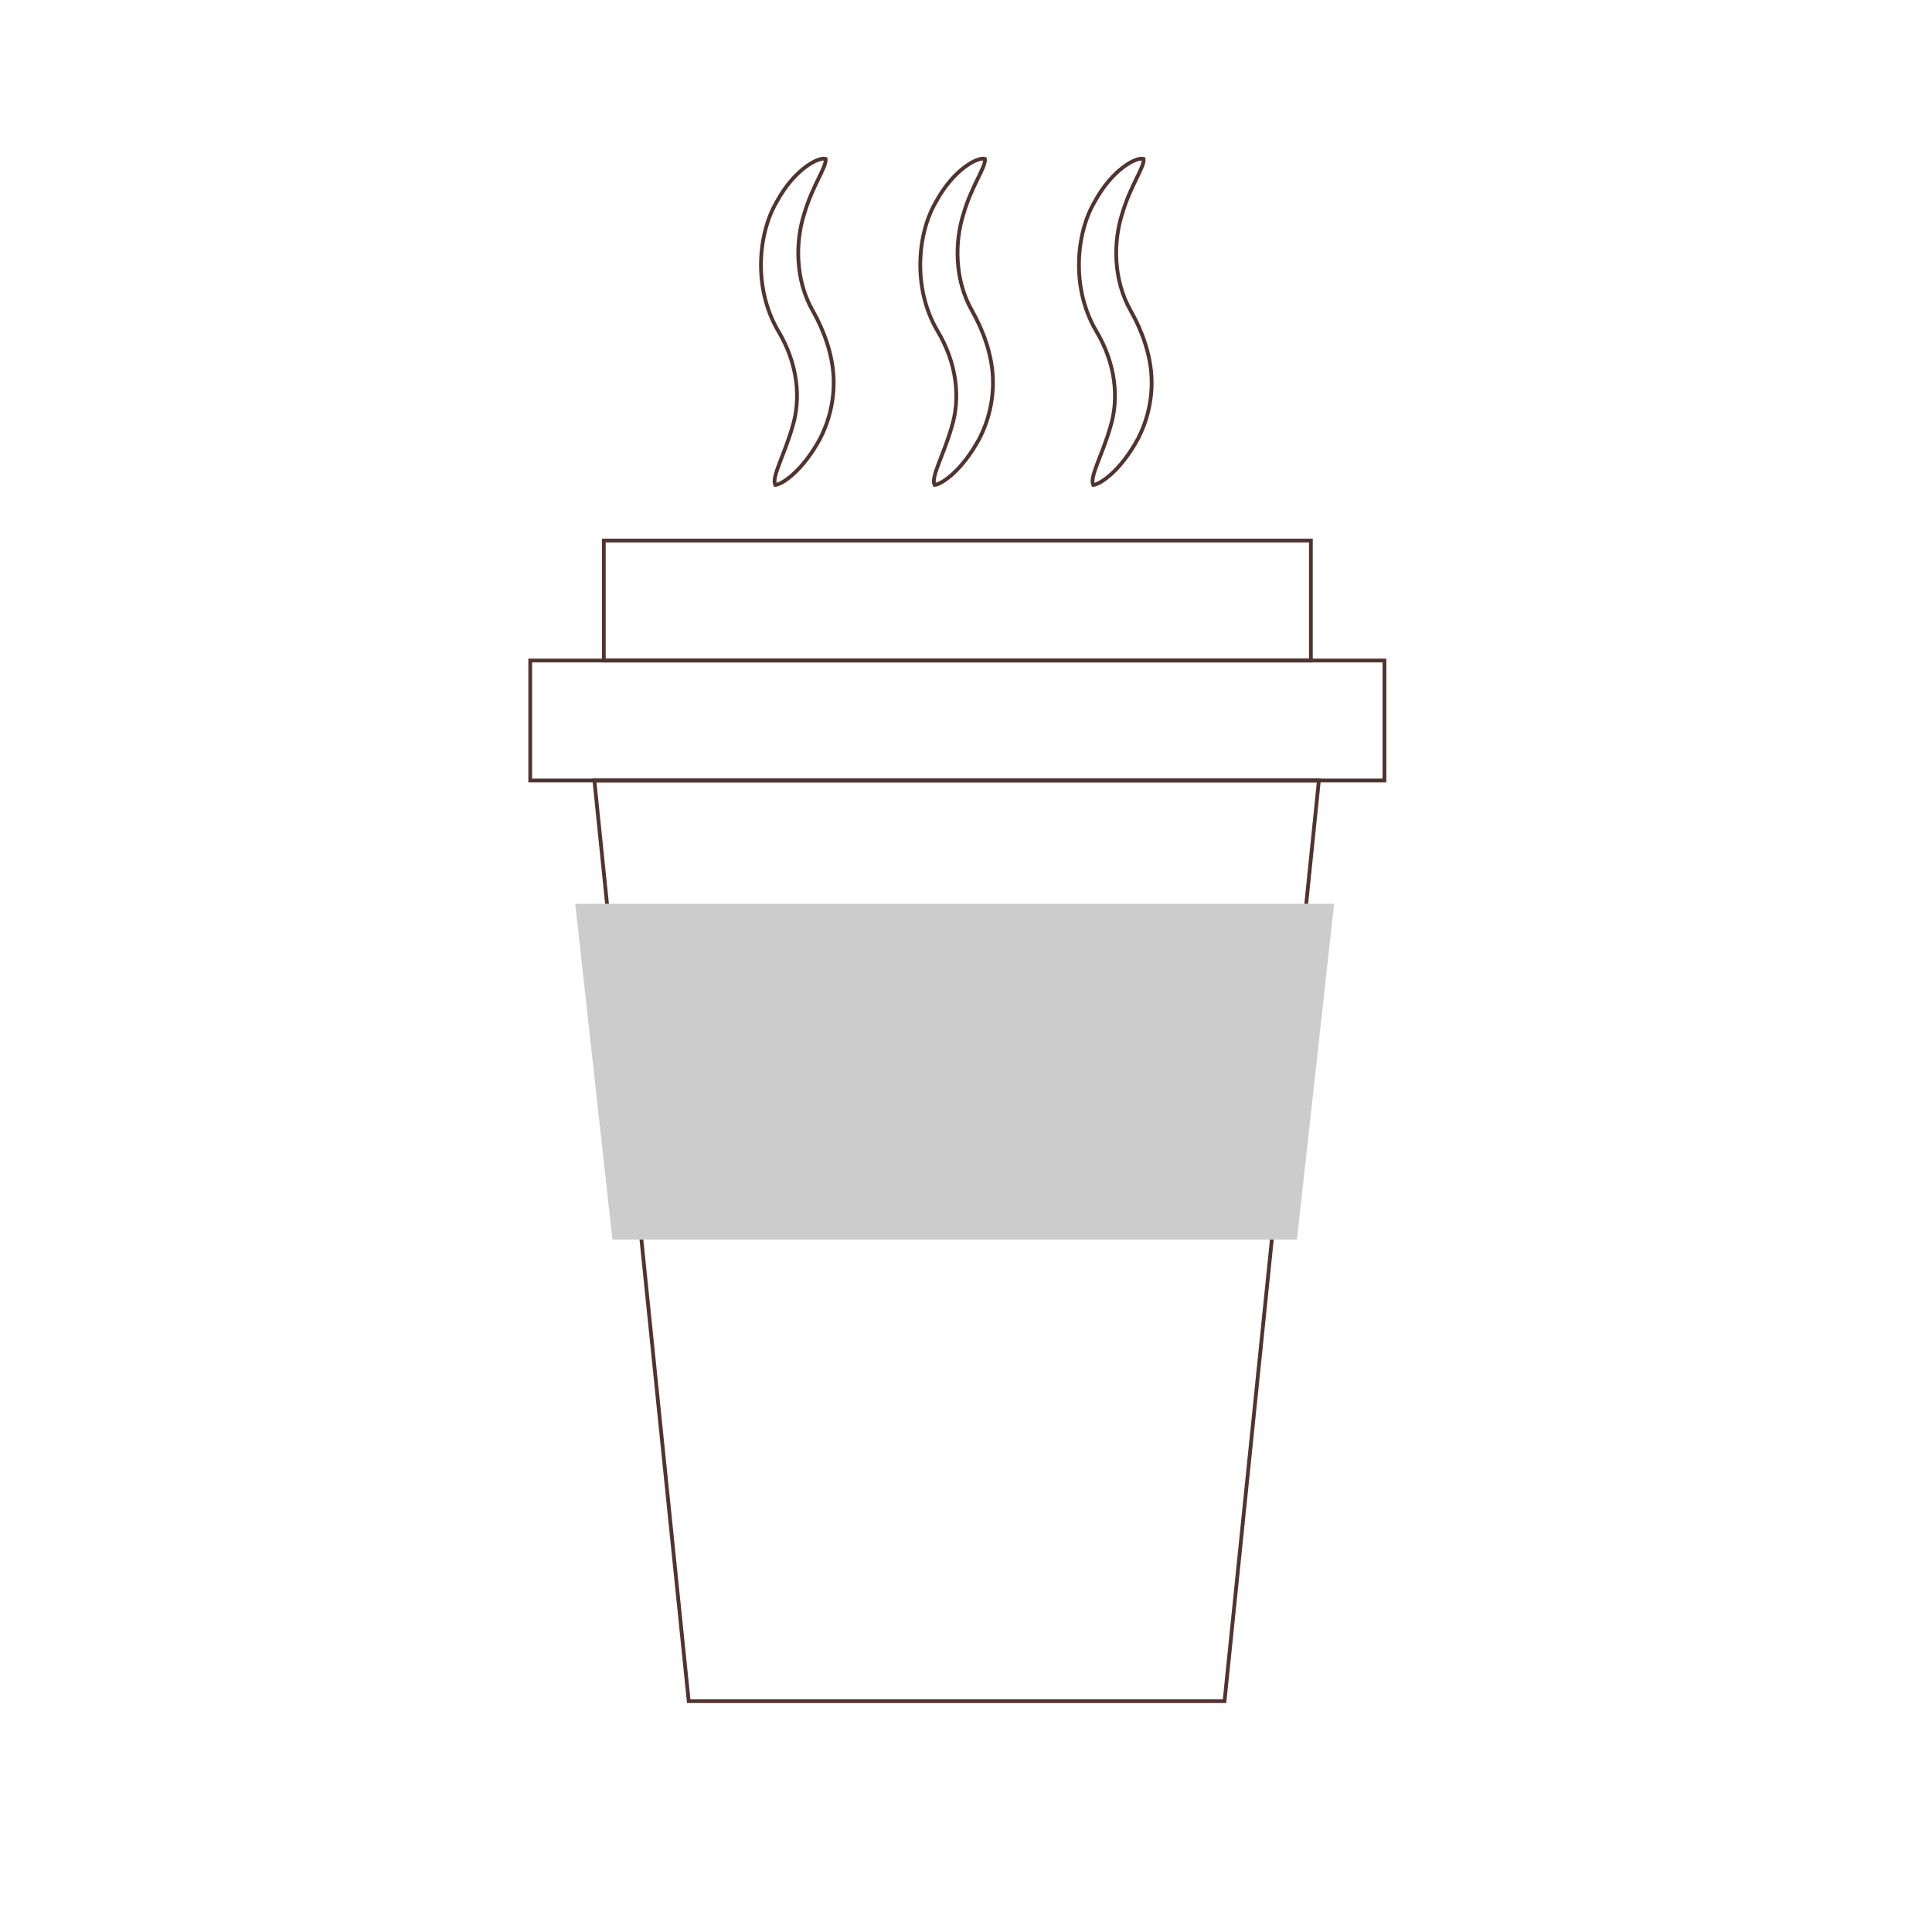
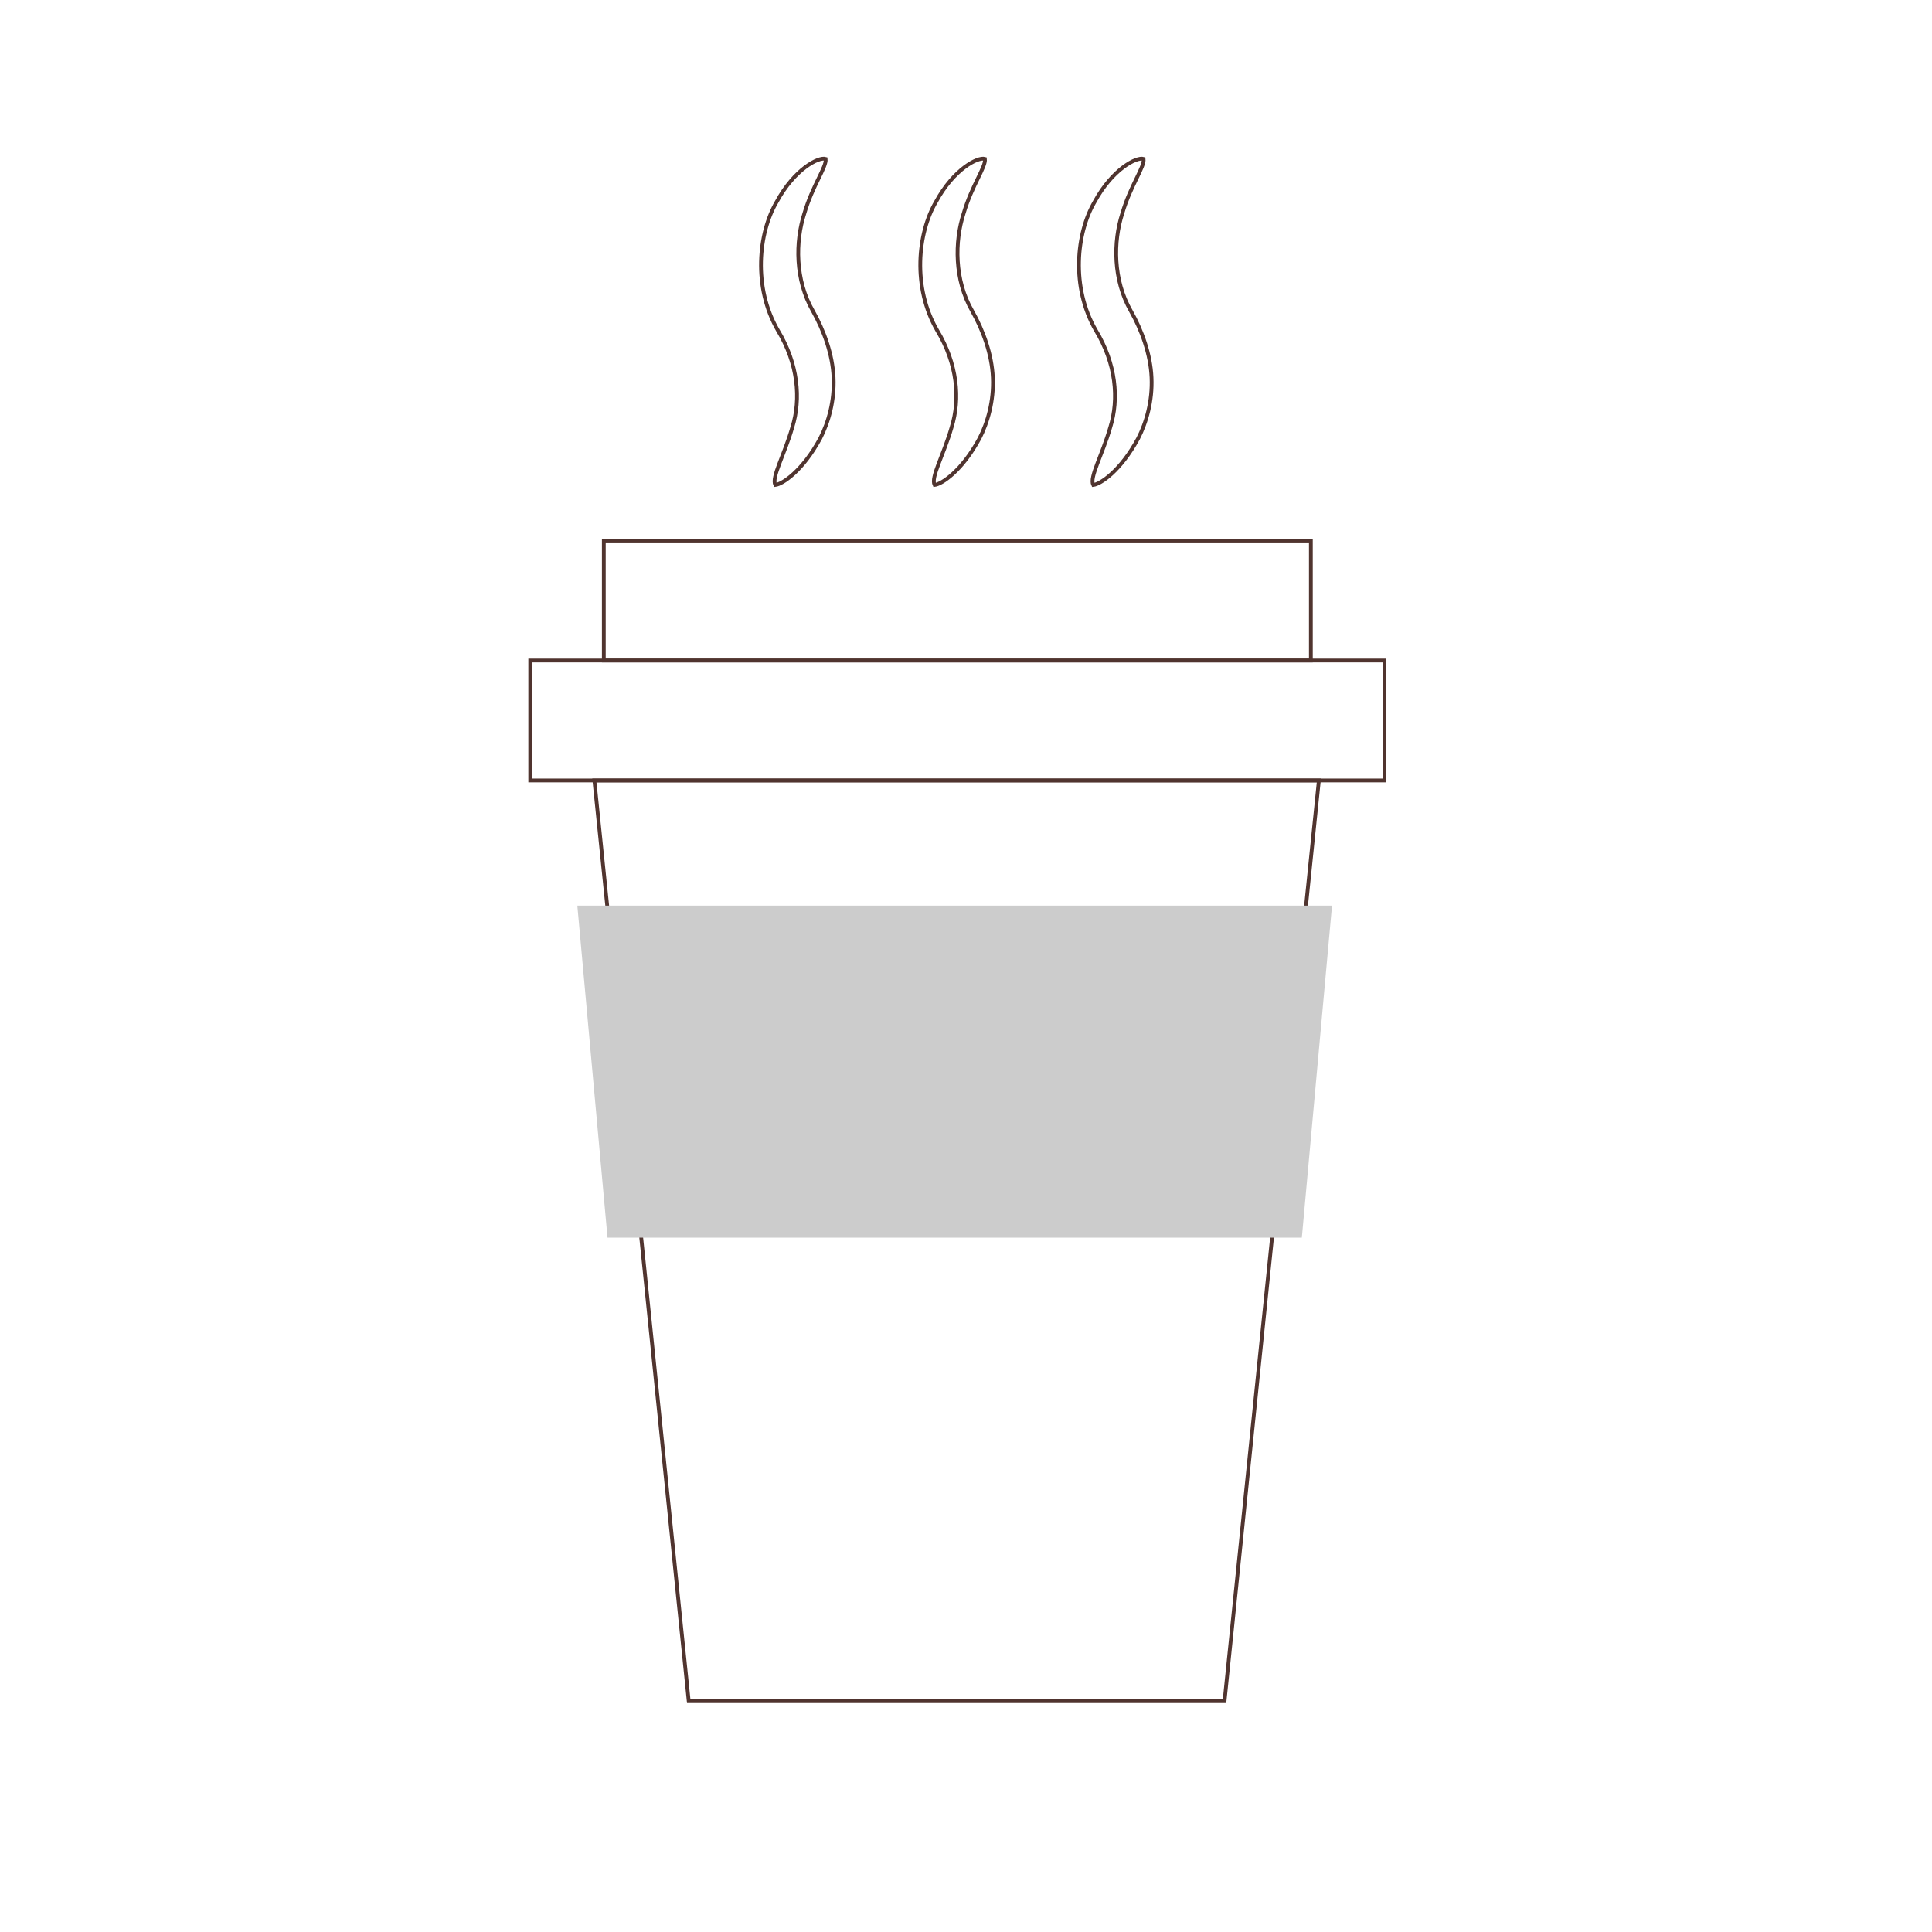
<svg xmlns="http://www.w3.org/2000/svg" version="1.1" id="レイヤー_1" x="0px" y="0px" viewBox="0 0 512 512" style="enable-background:new 0 0 512 512;" xml:space="preserve">
  <rect x="140.516" y="175.042" style="fill:none;stroke:#50342F;stroke-miterlimit:10;" width="226.378" height="31.787" />
  <rect x="160.016" y="143.255" style="fill:none;stroke:#50342F;stroke-miterlimit:10;" width="187.378" height="31.787" />
  <polygon style="fill:none;stroke:#50342F;stroke-miterlimit:10;" points="324.516,450.828 182.516,450.828 157.516,206.828   349.516,206.828 " />
-   <polygon style="fill:#CCCCCC;stroke:#CCCCCC;stroke-miterlimit:10;" points="153,240 162.745,328 343.254,328 353,240 " />
+   <polygon style="fill:#CCCCCC;" points="153,240 161,328 345,328 353,240 " />
  <g id="湯気">
    <path style="fill:none;stroke:#50342F;" d="M209.969,113.243c-2.146,7.467-5.549,13.203-4.514,15.282   c1.892-0.204,7.237-3.713,11.892-12.31c2.208-4.266,3.837-9.982,3.558-16.166c-0.262-6.14-2.551-12.455-5.491-17.655   c-4.732-8.244-4.663-18.376-2.266-25.792c2.21-7.539,5.928-12.33,5.664-14.499c-1.901-0.577-8.32,2.761-12.985,11.385   c-4.842,8.233-6.323,22.599,0.319,34.062C211.487,96.399,212.334,105.682,209.969,113.243z" />
    <path style="fill:none;stroke:#50342F;" d="M252.182,113.243c-2.146,7.467-5.549,13.203-4.514,15.282   c1.892-0.204,7.237-3.713,11.892-12.31c2.208-4.266,3.837-9.982,3.558-16.166c-0.262-6.14-2.551-12.455-5.491-17.655   c-4.732-8.244-4.663-18.376-2.266-25.792c2.21-7.539,5.928-12.33,5.664-14.499c-1.901-0.577-8.32,2.761-12.985,11.385   c-4.842,8.233-6.323,22.599,0.319,34.062C253.699,96.399,254.546,105.682,252.182,113.243z" />
    <path style="fill:none;stroke:#50342F;" d="M294.231,113.243c-2.146,7.467-5.549,13.203-4.514,15.282   c1.892-0.204,7.237-3.713,11.892-12.31c2.208-4.266,3.837-9.982,3.558-16.166c-0.262-6.14-2.551-12.455-5.491-17.655   c-4.732-8.244-4.663-18.376-2.266-25.792c2.21-7.539,5.928-12.33,5.664-14.499c-1.901-0.577-8.32,2.761-12.985,11.385   c-4.842,8.233-6.323,22.599,0.319,34.062C295.748,96.399,296.595,105.682,294.231,113.243z" />
  </g>
</svg>
